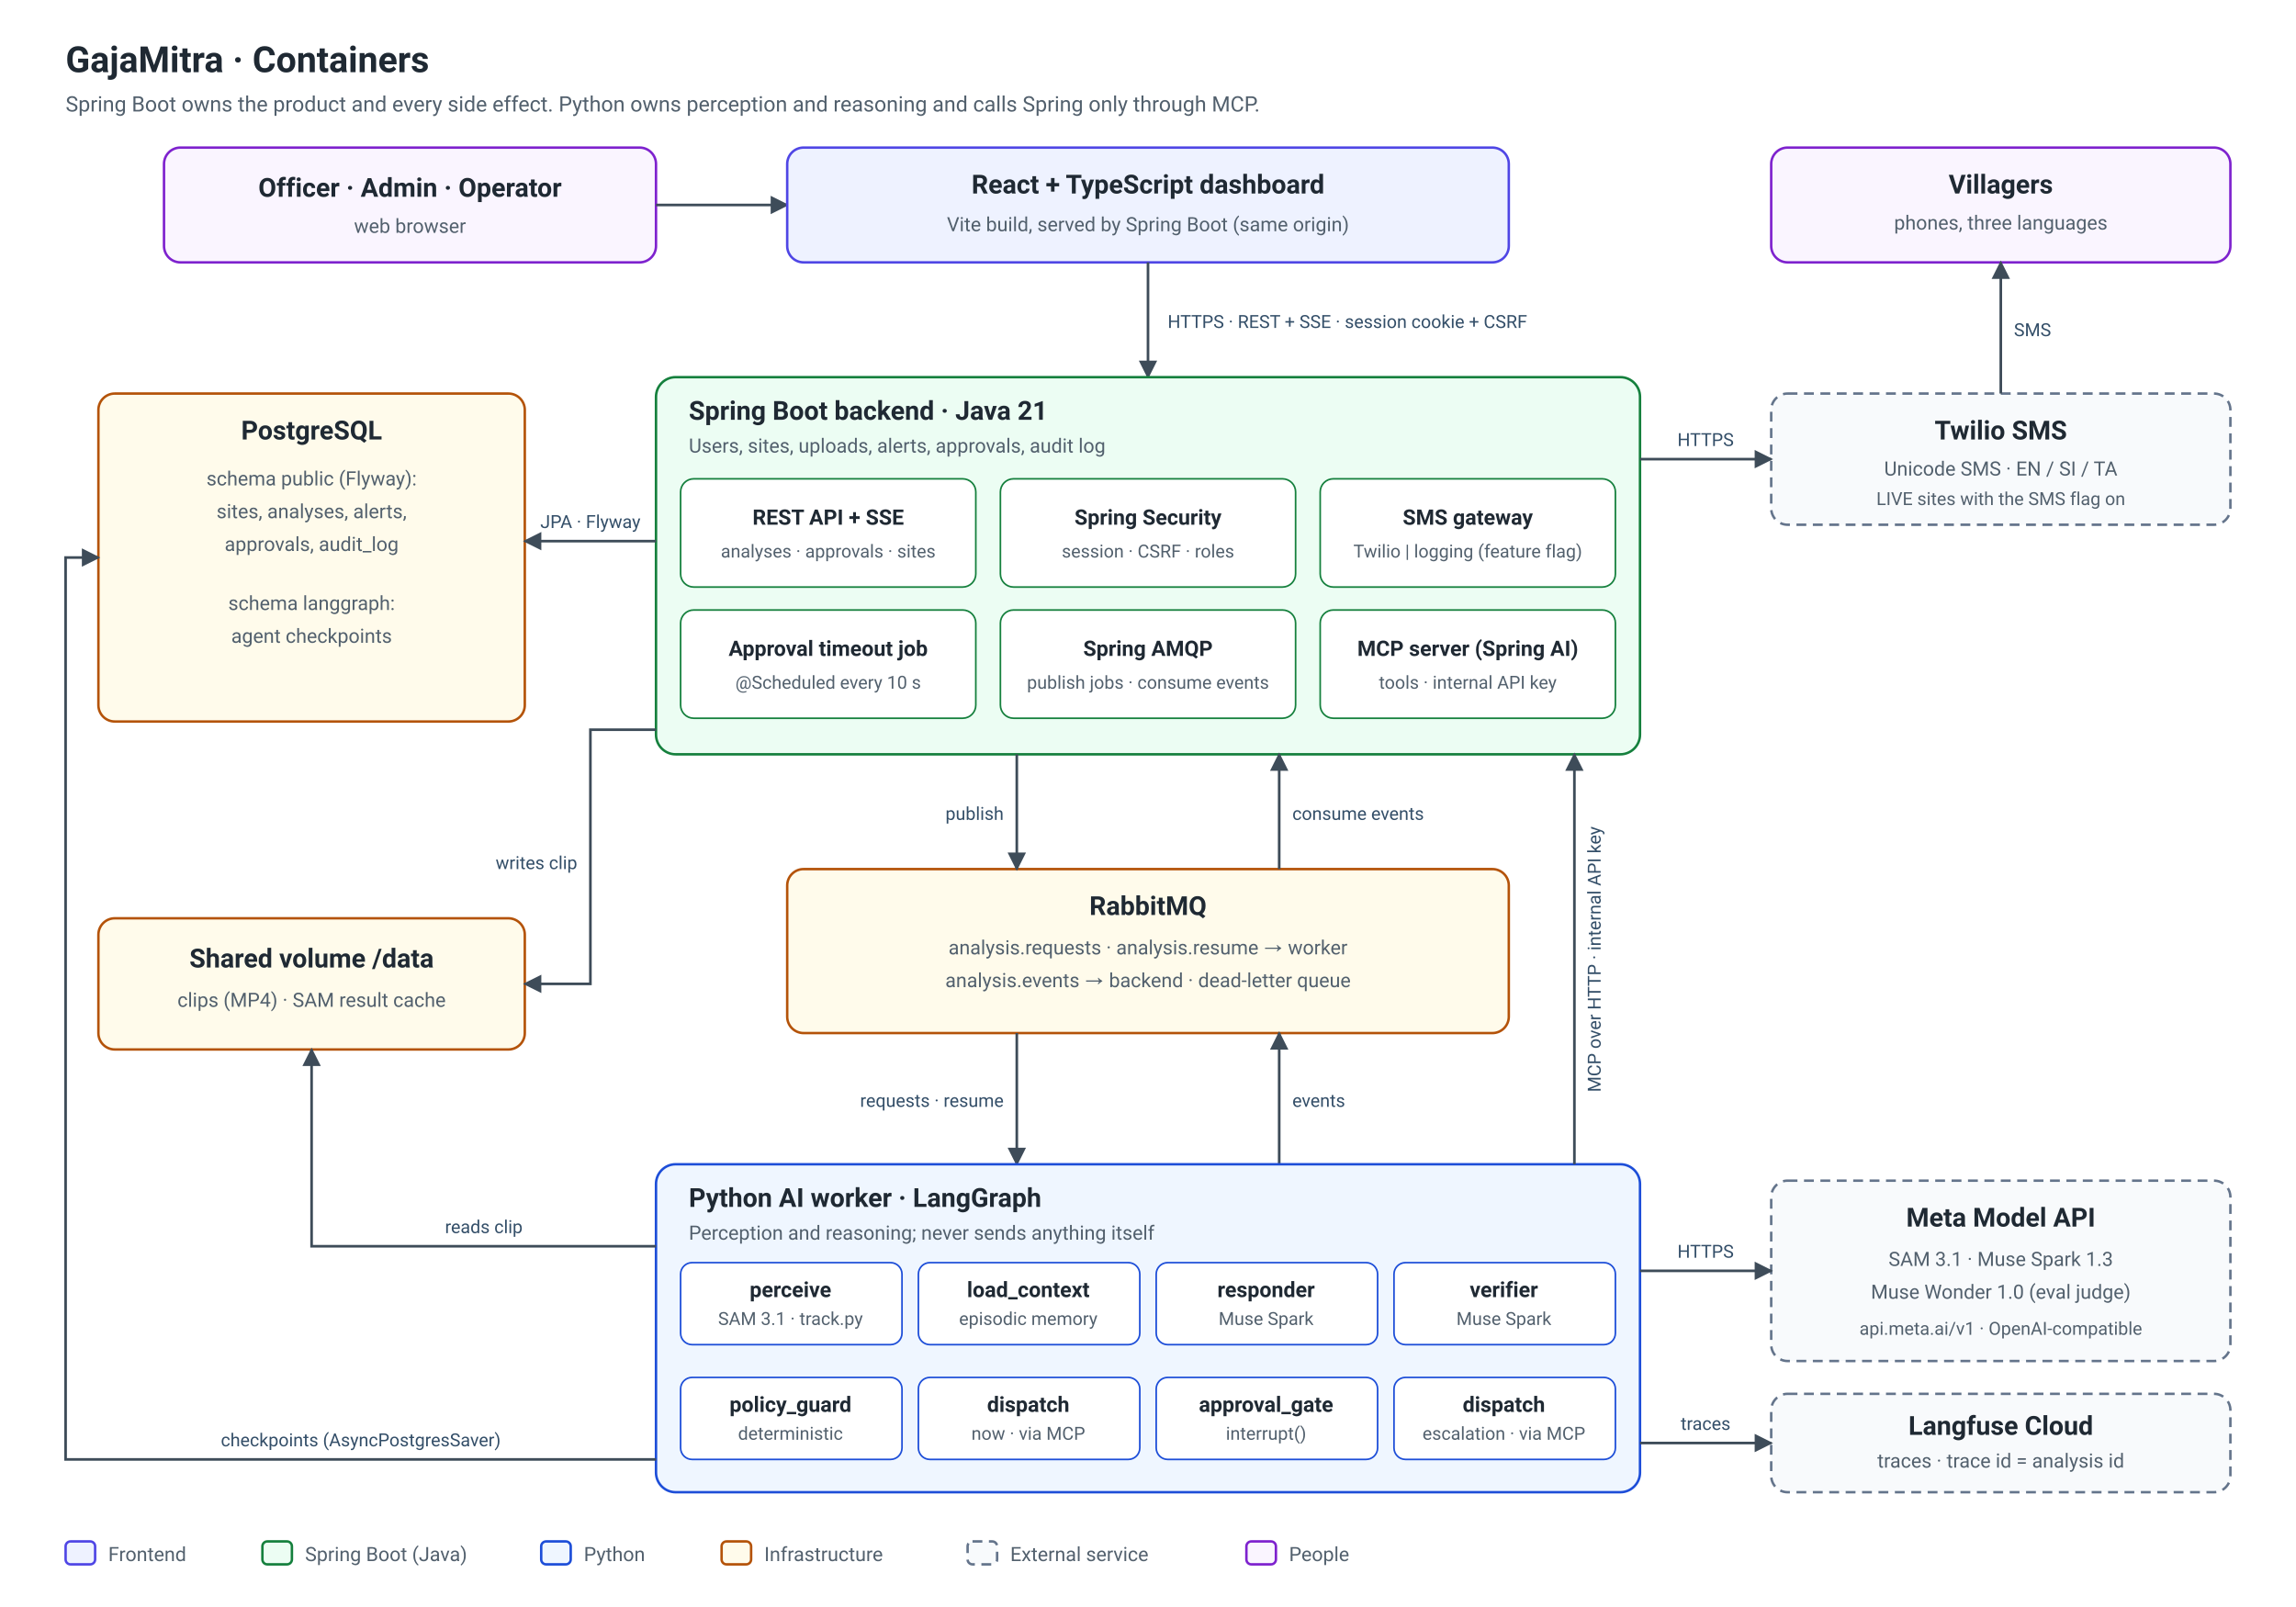
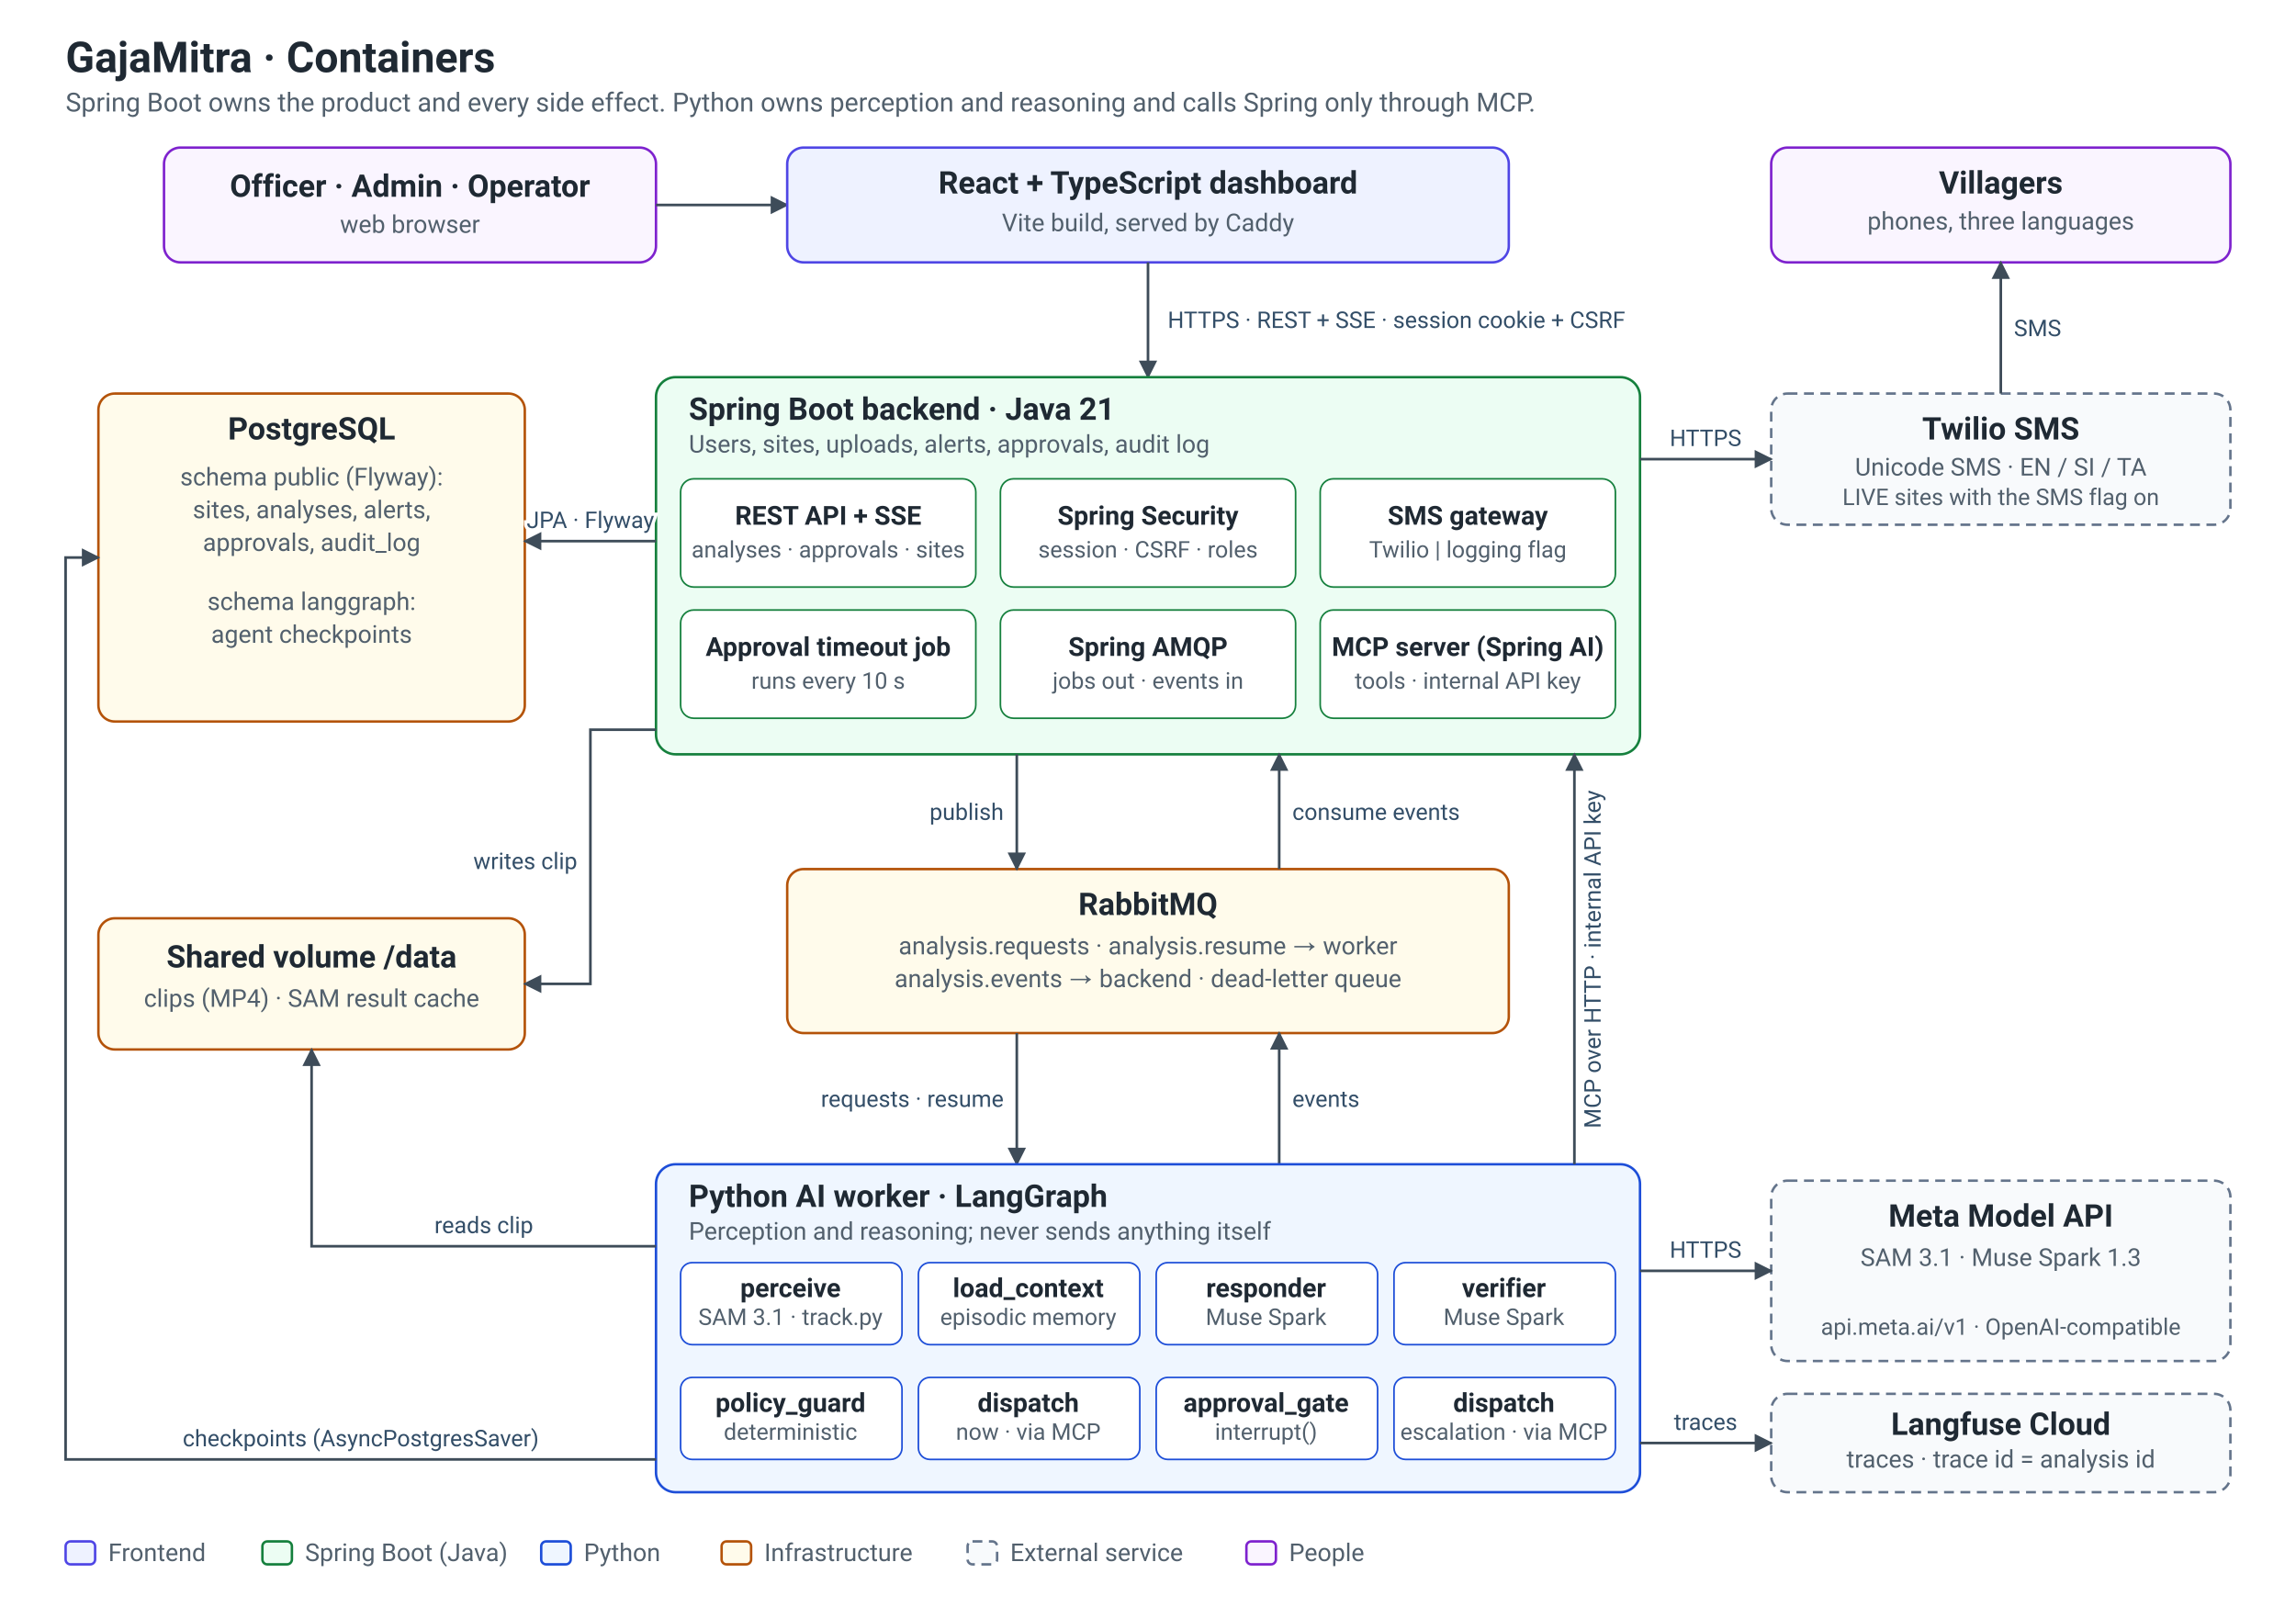
<svg xmlns="http://www.w3.org/2000/svg" viewBox="0 0 1400 980" width="1400" height="980" role="img" aria-labelledby="t2">
  <defs>
    <marker id="a" viewBox="0 0 10 10" refX="9" refY="5" markerWidth="7" markerHeight="7" orient="auto-start-reverse">
      <path d="M0,0L10,5L0,10z" fill="#3e4c59" />
    </marker>
    <style>
      text{font-family:-apple-system,"Segoe UI",Roboto,Helvetica,Arial,sans-serif;fill:#1f2933}
-       .title{font-size:22px;font-weight:700}.sub{font-size:13px;fill:#52606d}
-       .h{font-size:16px;font-weight:600}.t{font-size:13px;font-weight:600}.s{font-size:12px;fill:#52606d}.xs{font-size:11px;fill:#52606d}
-       .lbl{font-size:11px;fill:#334e68;paint-order:stroke;stroke:#fff;stroke-width:4px}
+       .title{font-size:26px;font-weight:700}.sub{font-size:16px;fill:#52606d}
+       .h{font-size:19px;font-weight:600}.t{font-size:16px;font-weight:600}.s{font-size:15px;fill:#52606d}.xs{font-size:14px;fill:#52606d}
+       .lbl{font-size:14px;fill:#334e68;paint-order:stroke;stroke:#fff;stroke-width:4px}
      .line{stroke:#3e4c59;stroke-width:1.6;fill:none}
      .fe{fill:#eef2ff;stroke:#4f46e5;stroke-width:1.5}
      .sb{fill:#ecfdf3;stroke:#15803d;stroke-width:1.5}.sbc{fill:#fff;stroke:#15803d;stroke-width:1}
      .py{fill:#eff6ff;stroke:#1d4ed8;stroke-width:1.5}.pyc{fill:#fff;stroke:#1d4ed8;stroke-width:1}
      .inf{fill:#fffbeb;stroke:#b45309;stroke-width:1.5}
      .ext{fill:#f8fafc;stroke:#64748b;stroke-width:1.5;stroke-dasharray:6 4}
      .person{fill:#faf5ff;stroke:#7e22ce;stroke-width:1.5}
    </style>
  </defs>
  <rect width="1400" height="980" fill="#ffffff" />
  <text class="title" x="40" y="44">GajaMitra · Containers</text>
  <text class="sub" x="40" y="68">Spring Boot owns the product and every side effect. Python owns perception and reasoning and calls Spring only through MCP.</text>
  <rect class="person" x="100" y="90" width="300" height="70" rx="10" />
  <text class="h" x="250" y="120" text-anchor="middle">Officer · Admin · Operator</text>
  <text class="s" x="250" y="142" text-anchor="middle">web browser</text>
  <path class="line" d="M400,125 H480" marker-end="url(#a)" />
  <rect class="fe" x="480" y="90" width="440" height="70" rx="10" />
  <text class="h" x="700" y="118" text-anchor="middle">React + TypeScript dashboard</text>
-   <text class="s" x="700" y="141" text-anchor="middle">Vite build, served by Spring Boot (same origin)</text>
+   <text class="s" x="700" y="141" text-anchor="middle">Vite build, served by Caddy</text>
  <path class="line" d="M700,160 V230" marker-end="url(#a)" />
  <text class="lbl" x="712" y="200">HTTPS · REST + SSE · session cookie + CSRF</text>
  <rect class="sb" x="400" y="230" width="600" height="230" rx="12" />
  <text class="h" x="420" y="256">Spring Boot backend · Java 21</text>
  <text class="s" x="420" y="276">Users, sites, uploads, alerts, approvals, audit log</text>
  <rect class="sbc" x="415" y="292" width="180" height="66" rx="8" />
  <text class="t" x="505" y="320" text-anchor="middle">REST API + SSE</text>
  <text class="xs" x="505" y="340" text-anchor="middle">analyses · approvals · sites</text>
  <rect class="sbc" x="610" y="292" width="180" height="66" rx="8" />
  <text class="t" x="700" y="320" text-anchor="middle">Spring Security</text>
  <text class="xs" x="700" y="340" text-anchor="middle">session · CSRF · roles</text>
  <rect class="sbc" x="805" y="292" width="180" height="66" rx="8" />
  <text class="t" x="895" y="320" text-anchor="middle">SMS gateway</text>
-   <text class="xs" x="895" y="340" text-anchor="middle">Twilio | logging (feature flag)</text>
+   <text class="xs" x="895" y="340" text-anchor="middle">Twilio | logging flag</text>
  <rect class="sbc" x="415" y="372" width="180" height="66" rx="8" />
  <text class="t" x="505" y="400" text-anchor="middle">Approval timeout job</text>
-   <text class="xs" x="505" y="420" text-anchor="middle">@Scheduled every 10 s</text>
+   <text class="xs" x="505" y="420" text-anchor="middle">runs every 10 s</text>
  <rect class="sbc" x="610" y="372" width="180" height="66" rx="8" />
  <text class="t" x="700" y="400" text-anchor="middle">Spring AMQP</text>
-   <text class="xs" x="700" y="420" text-anchor="middle">publish jobs · consume events</text>
+   <text class="xs" x="700" y="420" text-anchor="middle">jobs out · events in</text>
  <rect class="sbc" x="805" y="372" width="180" height="66" rx="8" />
  <text class="t" x="895" y="400" text-anchor="middle">MCP server (Spring AI)</text>
  <text class="xs" x="895" y="420" text-anchor="middle">tools · internal API key</text>
  <rect class="inf" x="60" y="240" width="260" height="200" rx="10" />
  <text class="h" x="190" y="268" text-anchor="middle">PostgreSQL</text>
  <text class="s" x="190" y="296" text-anchor="middle">schema public (Flyway):</text>
  <text class="s" x="190" y="316" text-anchor="middle">sites, analyses, alerts,</text>
  <text class="s" x="190" y="336" text-anchor="middle">approvals, audit_log</text>
  <text class="s" x="190" y="372" text-anchor="middle">schema langgraph:</text>
  <text class="s" x="190" y="392" text-anchor="middle">agent checkpoints</text>
  <path class="line" d="M400,330 H320" marker-end="url(#a)" />
  <text class="lbl" x="360" y="322" text-anchor="middle">JPA · Flyway</text>
  <rect class="inf" x="60" y="560" width="260" height="80" rx="10" />
  <text class="h" x="190" y="590" text-anchor="middle">Shared volume /data</text>
  <text class="s" x="190" y="614" text-anchor="middle">clips (MP4) · SAM result cache</text>
  <path class="line" d="M400,445 H360 V600 H320" marker-end="url(#a)" />
  <text class="lbl" x="352" y="530" text-anchor="end">writes clip</text>
  <rect class="inf" x="480" y="530" width="440" height="100" rx="10" />
  <text class="h" x="700" y="558" text-anchor="middle">RabbitMQ</text>
  <text class="s" x="700" y="582" text-anchor="middle">analysis.requests · analysis.resume → worker</text>
  <text class="s" x="700" y="602" text-anchor="middle">analysis.events → backend · dead-letter queue</text>
  <path class="line" d="M620,460 V530" marker-end="url(#a)" />
  <text class="lbl" x="612" y="500" text-anchor="end">publish</text>
  <path class="line" d="M780,530 V460" marker-end="url(#a)" />
  <text class="lbl" x="788" y="500">consume events</text>
  <path class="line" d="M620,630 V710" marker-end="url(#a)" />
  <text class="lbl" x="612" y="675" text-anchor="end">requests · resume</text>
  <path class="line" d="M780,710 V630" marker-end="url(#a)" />
  <text class="lbl" x="788" y="675">events</text>
  <rect class="py" x="400" y="710" width="600" height="200" rx="12" />
  <text class="h" x="420" y="736">Python AI worker · LangGraph</text>
  <text class="s" x="420" y="756">Perception and reasoning; never sends anything itself</text>
  <g>
    <rect class="pyc" x="415" y="770" width="135" height="50" rx="7" />
    <text class="t" x="482" y="791" text-anchor="middle">perceive</text>
    <text class="xs" x="482" y="808" text-anchor="middle">SAM 3.1 · track.py</text>
    <rect class="pyc" x="560" y="770" width="135" height="50" rx="7" />
    <text class="t" x="627" y="791" text-anchor="middle">load_context</text>
    <text class="xs" x="627" y="808" text-anchor="middle">episodic memory</text>
    <rect class="pyc" x="705" y="770" width="135" height="50" rx="7" />
    <text class="t" x="772" y="791" text-anchor="middle">responder</text>
    <text class="xs" x="772" y="808" text-anchor="middle">Muse Spark</text>
    <rect class="pyc" x="850" y="770" width="135" height="50" rx="7" />
    <text class="t" x="917" y="791" text-anchor="middle">verifier</text>
    <text class="xs" x="917" y="808" text-anchor="middle">Muse Spark</text>
    <rect class="pyc" x="415" y="840" width="135" height="50" rx="7" />
    <text class="t" x="482" y="861" text-anchor="middle">policy_guard</text>
    <text class="xs" x="482" y="878" text-anchor="middle">deterministic</text>
    <rect class="pyc" x="560" y="840" width="135" height="50" rx="7" />
    <text class="t" x="627" y="861" text-anchor="middle">dispatch</text>
    <text class="xs" x="627" y="878" text-anchor="middle">now · via MCP</text>
    <rect class="pyc" x="705" y="840" width="135" height="50" rx="7" />
    <text class="t" x="772" y="861" text-anchor="middle">approval_gate</text>
    <text class="xs" x="772" y="878" text-anchor="middle">interrupt()</text>
    <rect class="pyc" x="850" y="840" width="135" height="50" rx="7" />
    <text class="t" x="917" y="861" text-anchor="middle">dispatch</text>
    <text class="xs" x="917" y="878" text-anchor="middle">escalation · via MCP</text>
  </g>
  <path class="line" d="M960,710 V460" marker-end="url(#a)" />
  <text class="lbl" x="976" y="585" text-anchor="middle" transform="rotate(-90 976 585)">MCP over HTTP · internal API key</text>
  <path class="line" d="M400,760 H190 V640" marker-end="url(#a)" />
  <text class="lbl" x="295" y="752" text-anchor="middle">reads clip</text>
  <path class="line" d="M400,890 H40 V340 H60" marker-end="url(#a)" />
  <text class="lbl" x="220" y="882" text-anchor="middle">checkpoints (AsyncPostgresSaver)</text>
  <rect class="person" x="1080" y="90" width="280" height="70" rx="10" />
  <text class="h" x="1220" y="118" text-anchor="middle">Villagers</text>
  <text class="s" x="1220" y="140" text-anchor="middle">phones, three languages</text>
  <rect class="ext" x="1080" y="240" width="280" height="80" rx="10" />
  <text class="h" x="1220" y="268" text-anchor="middle">Twilio SMS</text>
  <text class="s" x="1220" y="290" text-anchor="middle">Unicode SMS · EN / SI / TA</text>
  <text class="xs" x="1220" y="308" text-anchor="middle">LIVE sites with the SMS flag on</text>
  <path class="line" d="M1000,280 H1080" marker-end="url(#a)" />
  <text class="lbl" x="1040" y="272" text-anchor="middle">HTTPS</text>
  <path class="line" d="M1220,240 V160" marker-end="url(#a)" />
  <text class="lbl" x="1228" y="205">SMS</text>
  <rect class="ext" x="1080" y="720" width="280" height="110" rx="10" />
  <text class="h" x="1220" y="748" text-anchor="middle">Meta Model API</text>
  <text class="s" x="1220" y="772" text-anchor="middle">SAM 3.1 · Muse Spark 1.3</text>
-   <text class="s" x="1220" y="792" text-anchor="middle">Muse Wonder 1.0 (eval judge)</text>
  <text class="xs" x="1220" y="814" text-anchor="middle">api.meta.ai/v1 · OpenAI-compatible</text>
  <path class="line" d="M1000,775 H1080" marker-end="url(#a)" />
  <text class="lbl" x="1040" y="767" text-anchor="middle">HTTPS</text>
  <rect class="ext" x="1080" y="850" width="280" height="60" rx="10" />
  <text class="h" x="1220" y="875" text-anchor="middle">Langfuse Cloud</text>
  <text class="s" x="1220" y="895" text-anchor="middle">traces · trace id = analysis id</text>
  <path class="line" d="M1000,880 H1080" marker-end="url(#a)" />
  <text class="lbl" x="1040" y="872" text-anchor="middle">traces</text>
  <rect class="fe" x="40" y="940" width="18" height="14" rx="3" />
  <text class="s" x="66" y="952">Frontend</text>
  <rect class="sb" x="160" y="940" width="18" height="14" rx="3" />
  <text class="s" x="186" y="952">Spring Boot (Java)</text>
  <rect class="py" x="330" y="940" width="18" height="14" rx="3" />
  <text class="s" x="356" y="952">Python</text>
  <rect class="inf" x="440" y="940" width="18" height="14" rx="3" />
  <text class="s" x="466" y="952">Infrastructure</text>
  <rect class="ext" x="590" y="940" width="18" height="14" rx="3" />
  <text class="s" x="616" y="952">External service</text>
  <rect class="person" x="760" y="940" width="18" height="14" rx="3" />
  <text class="s" x="786" y="952">People</text>
</svg>
